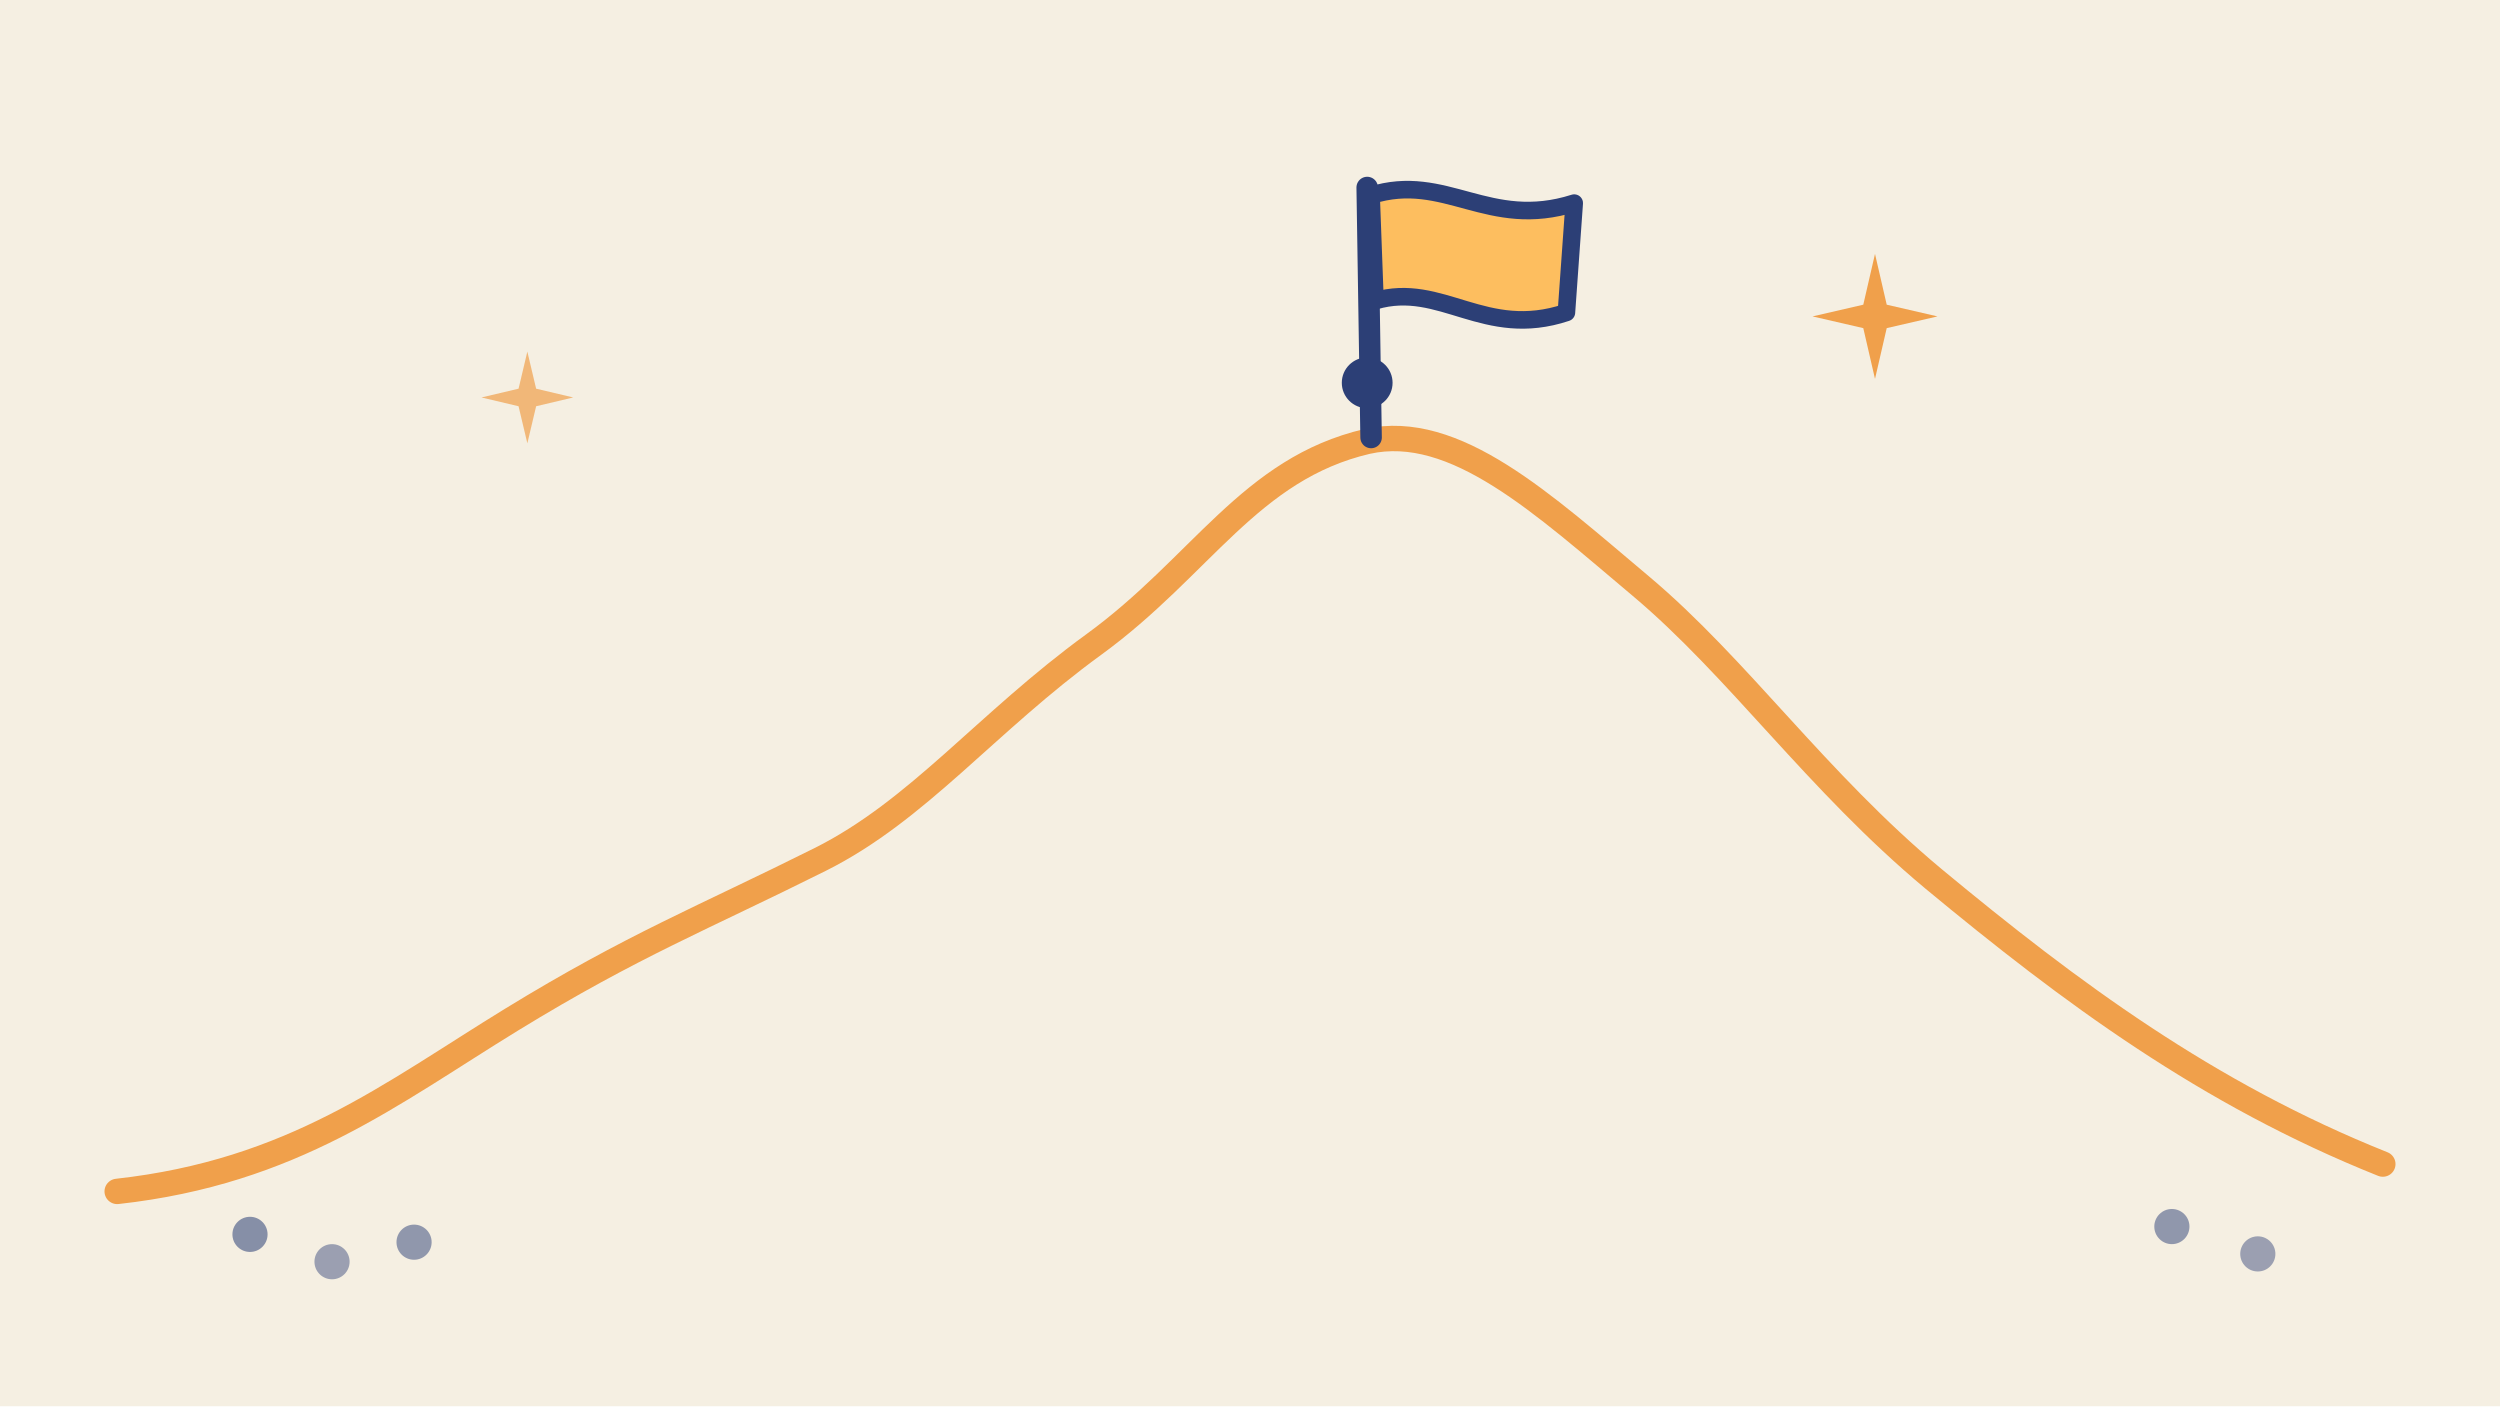
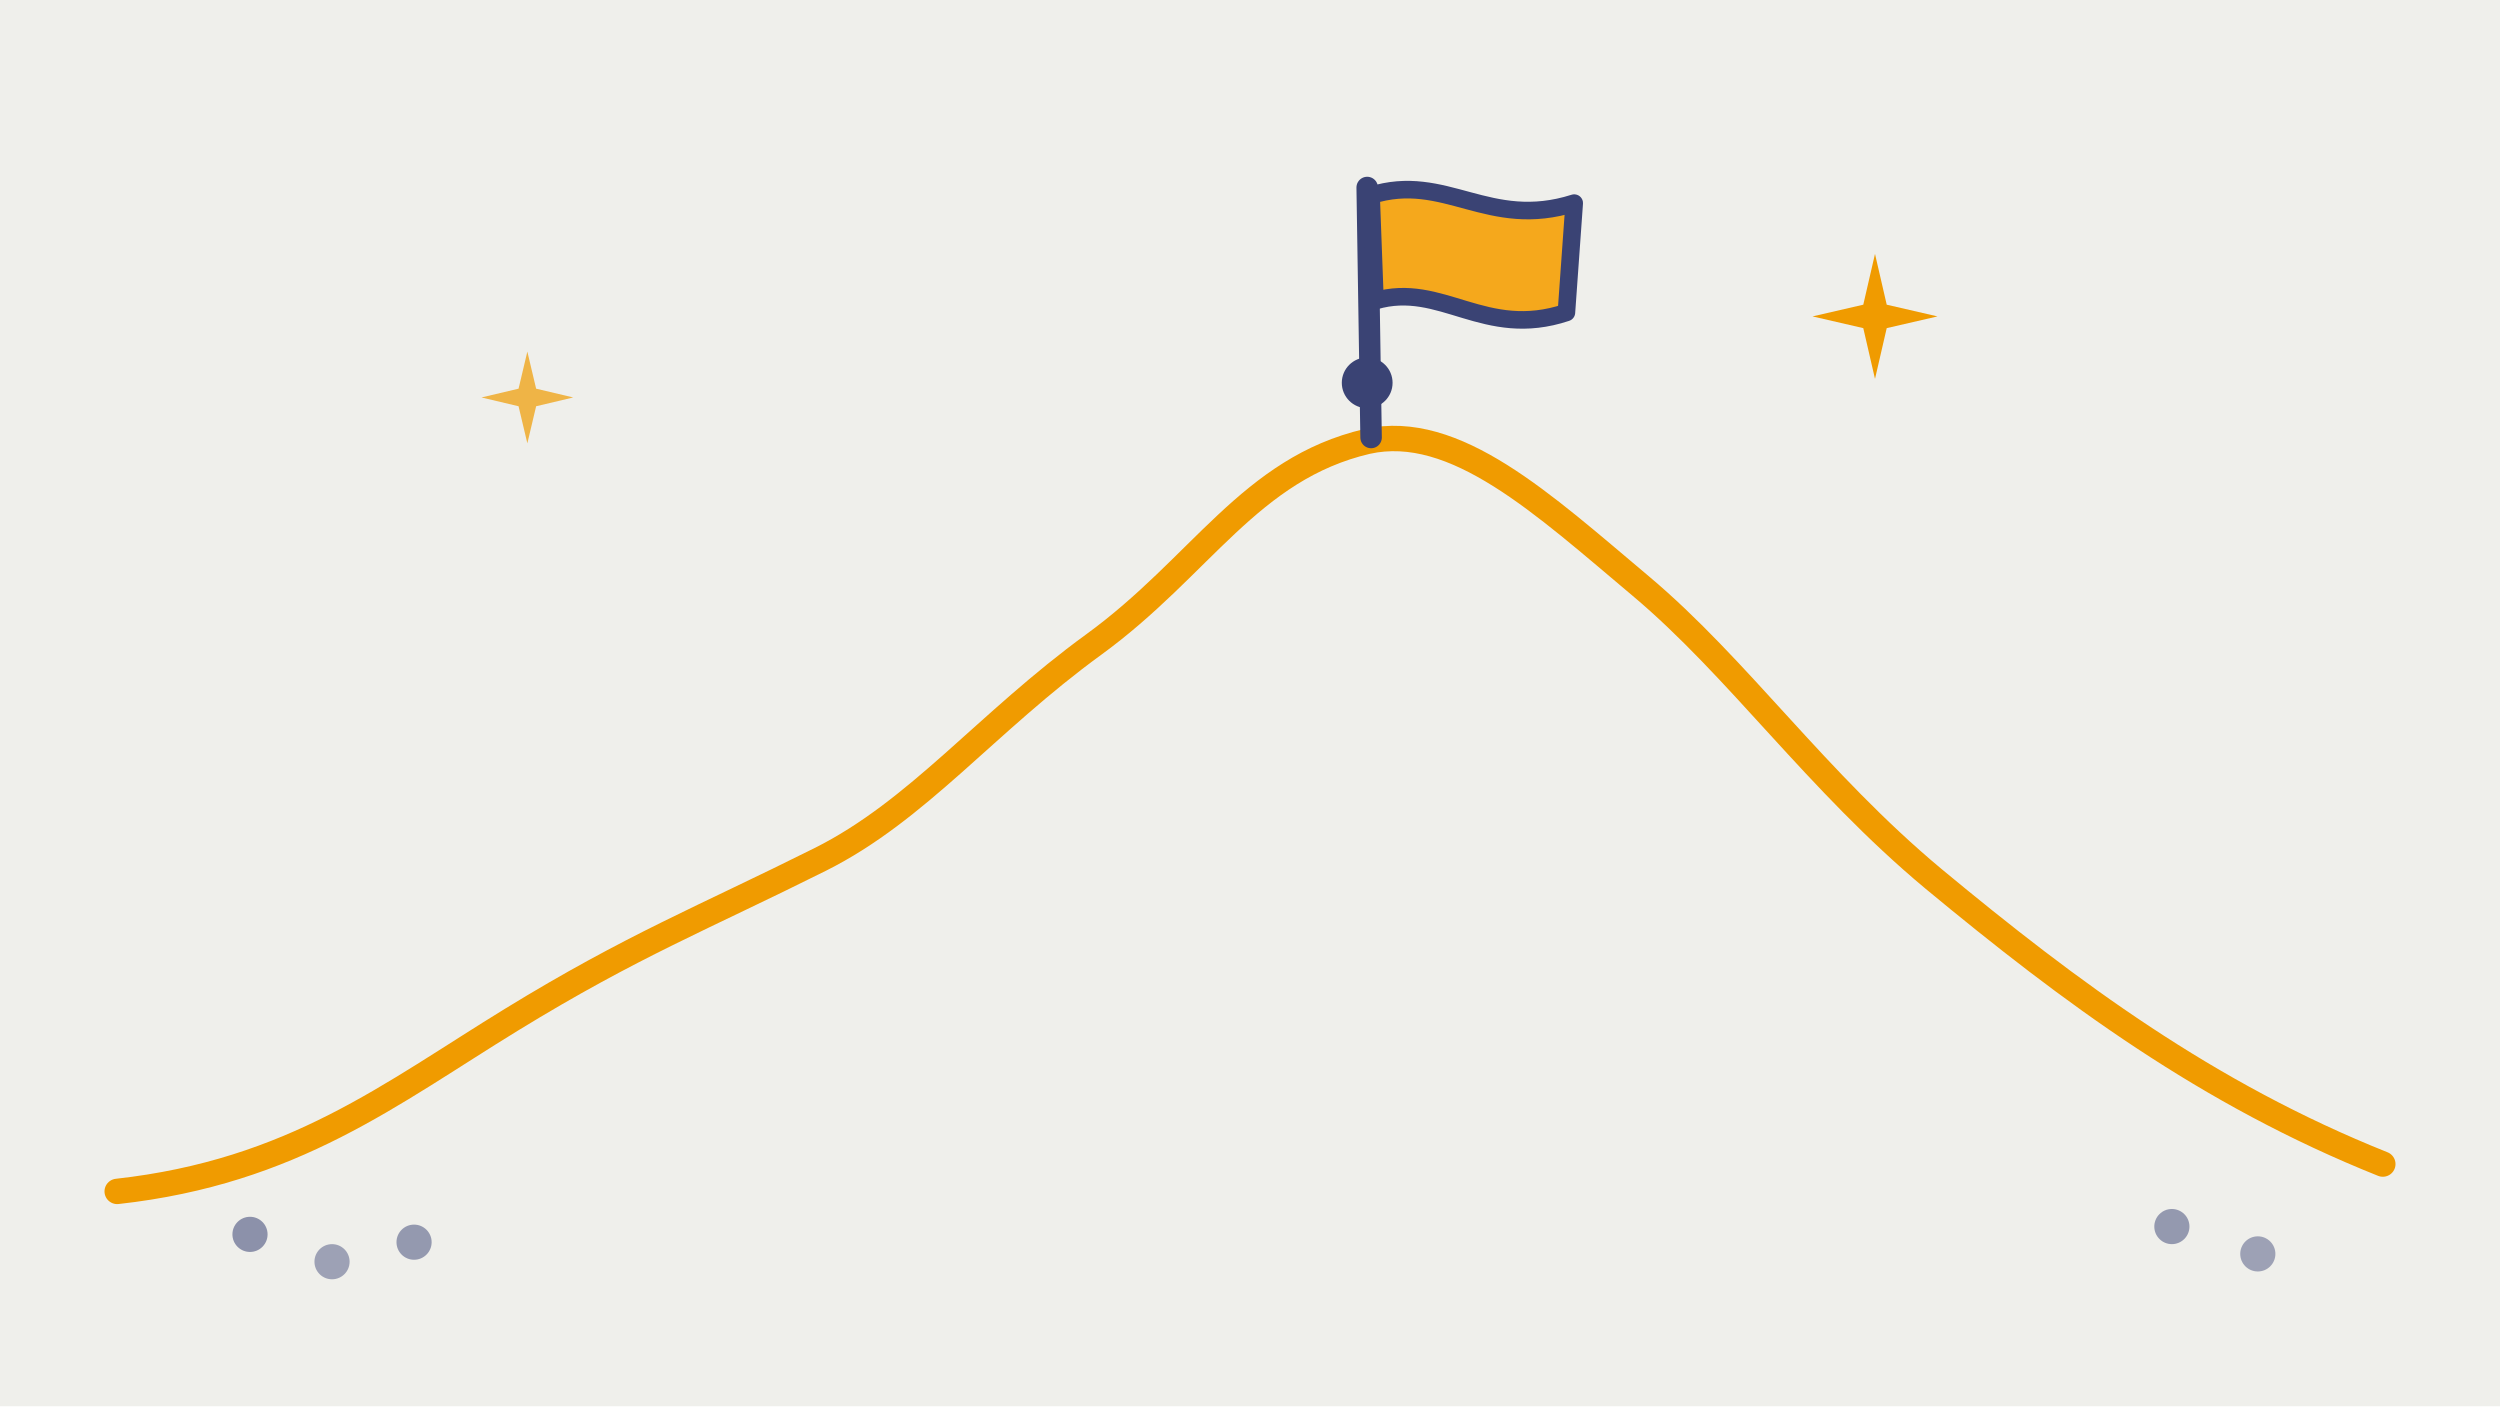
<svg xmlns="http://www.w3.org/2000/svg" viewBox="0 0 1280 720" role="img" aria-label="Hand-drawn mountain ridge with a single flag planted at the summit">
-   <rect width="1280" height="720" fill="#F5EFE2" />
-   <path d="M60 610 C 150 600, 200 560, 262 522 S 360 470, 420 440 C 470 415, 505 370, 560 330 S 640 240, 700 226 C 745 216, 790 258, 840 300 S 930 400, 990 450 C 1060 508, 1130 560, 1220 596" fill="none" stroke="#F0A04B" stroke-width="13" stroke-linecap="round" />
-   <path d="M702 224 L 700 96" fill="none" stroke="#2C3F76" stroke-width="11" stroke-linecap="round" />
-   <path d="M702 100 C 740 88, 762 118, 806 104 L 802 160 C 760 174, 738 144, 704 154 Z" fill="#FDBE5F" stroke="#2C3F76" stroke-width="9" stroke-linejoin="round" />
-   <circle cx="128" cy="632" r="9" fill="#2C3F76" opacity=".55" />
-   <circle cx="170" cy="646" r="9" fill="#2C3F76" opacity=".45" />
-   <circle cx="212" cy="636" r="9" fill="#2C3F76" opacity=".5" />
-   <circle cx="1112" cy="628" r="9" fill="#2C3F76" opacity=".5" />
-   <circle cx="1156" cy="642" r="9" fill="#2C3F76" opacity=".45" />
-   <circle cx="700" cy="196" r="13" fill="#2C3F76" />
-   <path d="M960 130 l6 26 26 6 -26 6 -6 26 -6 -26 -26 -6 26 -6 Z" fill="#F0A04B" />
-   <path d="M270 180 l4.5 19 19 4.5 -19 4.5 -4.5 19 -4.5 -19 -19 -4.5 19 -4.5 Z" fill="#F0A04B" opacity=".7" />
+   <rect width="1280" height="720" fill="#EFEFEB" />
+   <path d="M60 610 C 150 600, 200 560, 262 522 S 360 470, 420 440 C 470 415, 505 370, 560 330 S 640 240, 700 226 C 745 216, 790 258, 840 300 S 930 400, 990 450 C 1060 508, 1130 560, 1220 596" fill="none" stroke="#F09B00" stroke-width="13" stroke-linecap="round" />
+   <path d="M702 224 L 700 96" fill="none" stroke="#3A4374" stroke-width="11" stroke-linecap="round" />
+   <path d="M702 100 C 740 88, 762 118, 806 104 L 802 160 C 760 174, 738 144, 704 154 Z" fill="#F5A81C" stroke="#3A4374" stroke-width="9" stroke-linejoin="round" />
+   <circle cx="128" cy="632" r="9" fill="#3A4374" opacity=".55" />
+   <circle cx="170" cy="646" r="9" fill="#3A4374" opacity=".45" />
+   <circle cx="212" cy="636" r="9" fill="#3A4374" opacity=".5" />
+   <circle cx="1112" cy="628" r="9" fill="#3A4374" opacity=".5" />
+   <circle cx="1156" cy="642" r="9" fill="#3A4374" opacity=".45" />
+   <circle cx="700" cy="196" r="13" fill="#3A4374" />
+   <path d="M960 130 l6 26 26 6 -26 6 -6 26 -6 -26 -26 -6 26 -6 Z" fill="#F09B00" />
+   <path d="M270 180 l4.5 19 19 4.5 -19 4.5 -4.5 19 -4.5 -19 -19 -4.5 19 -4.5 Z" fill="#F09B00" opacity=".7" />
</svg>
